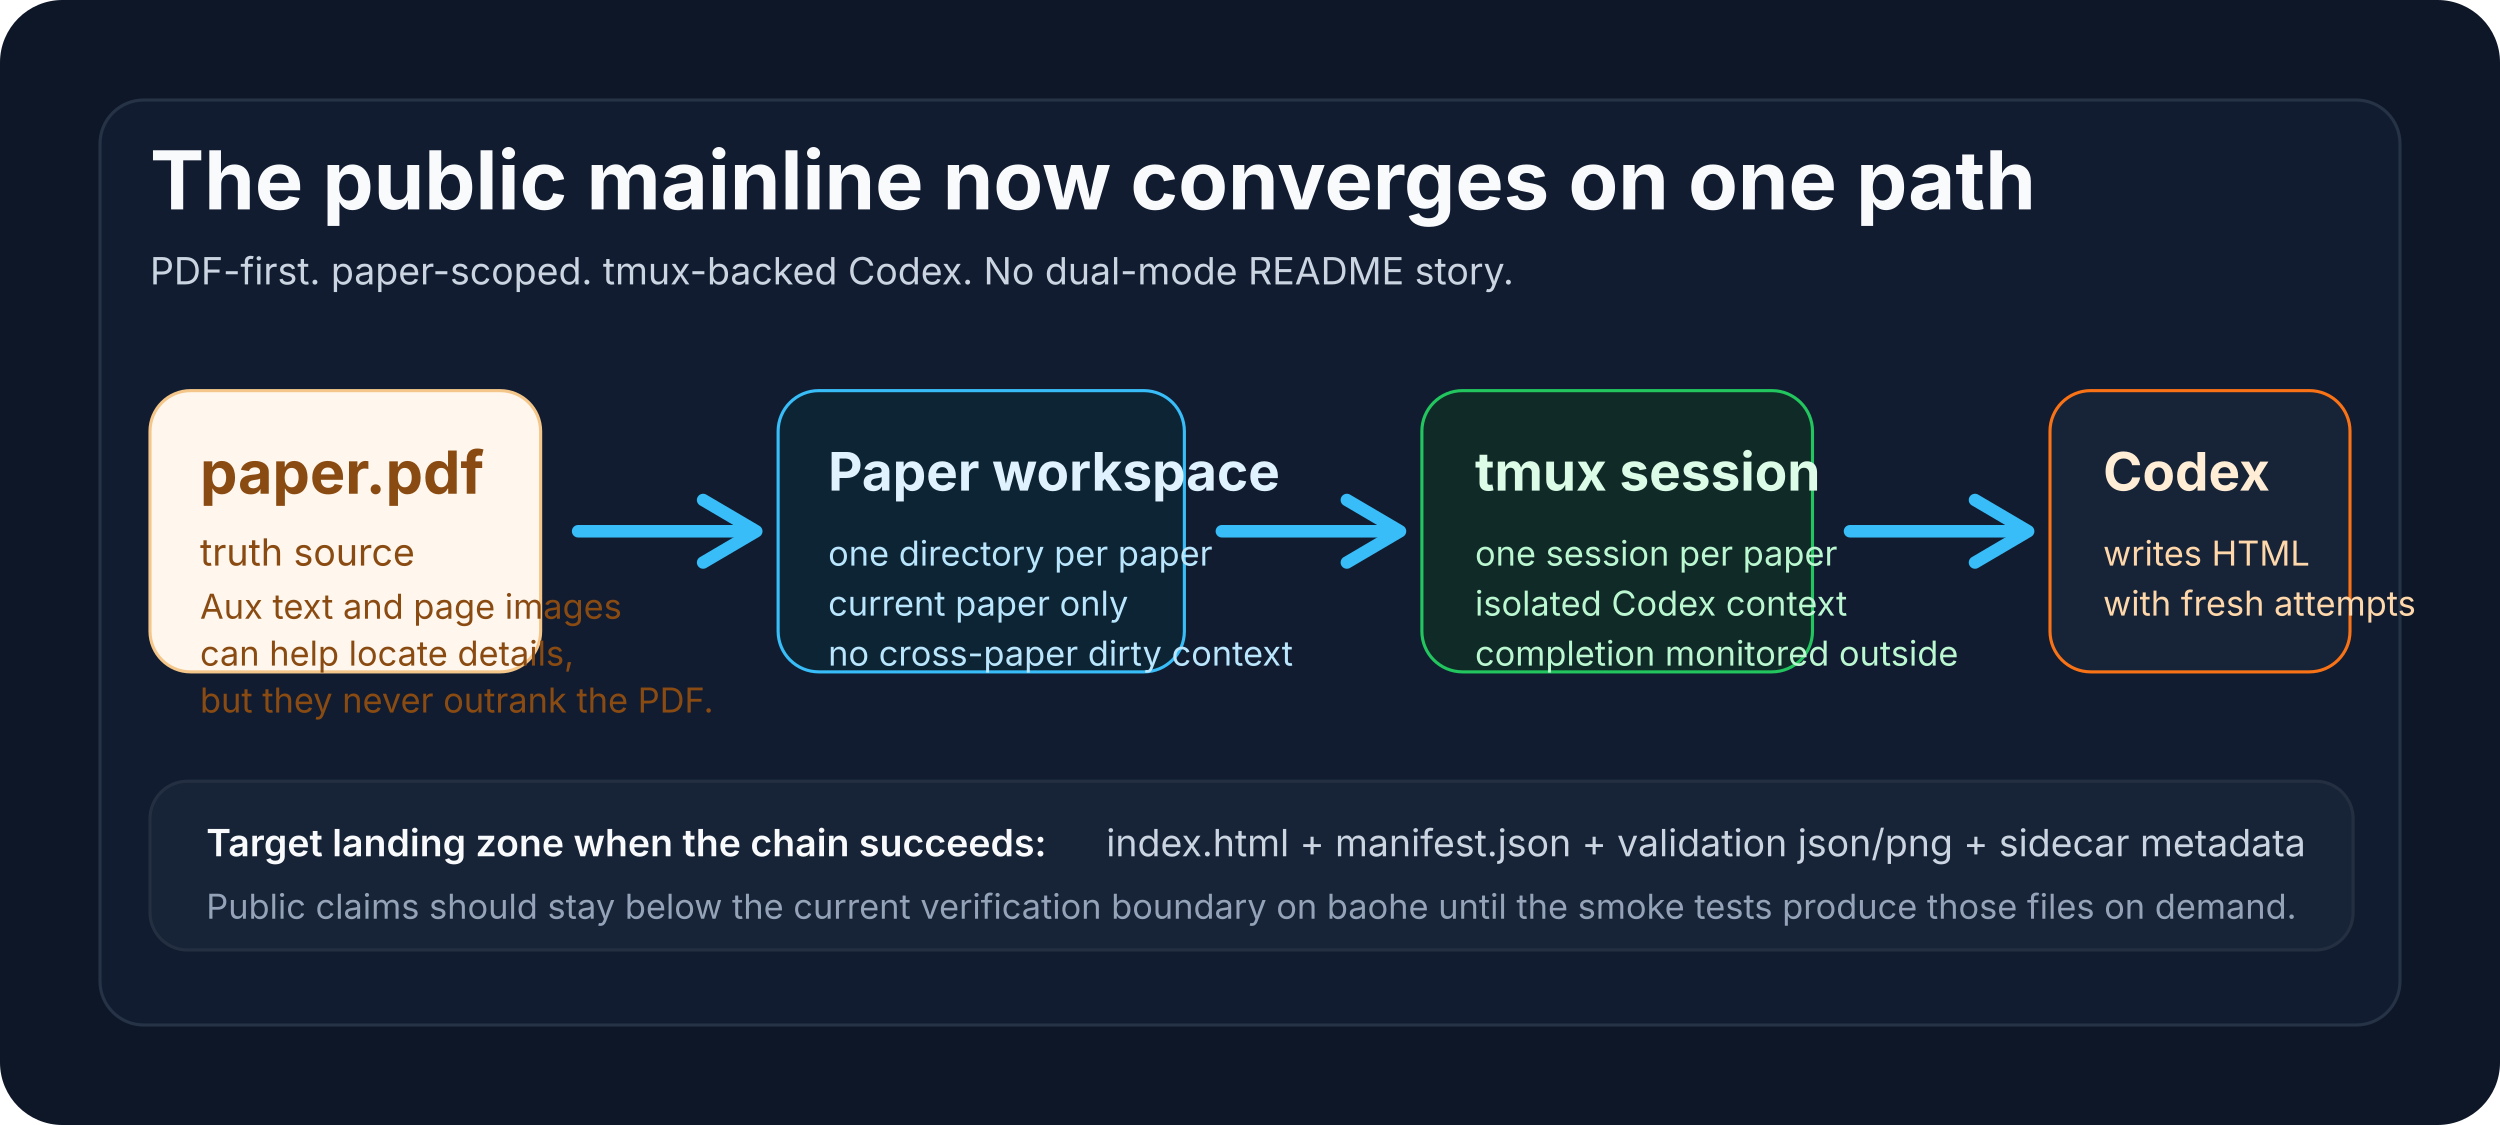
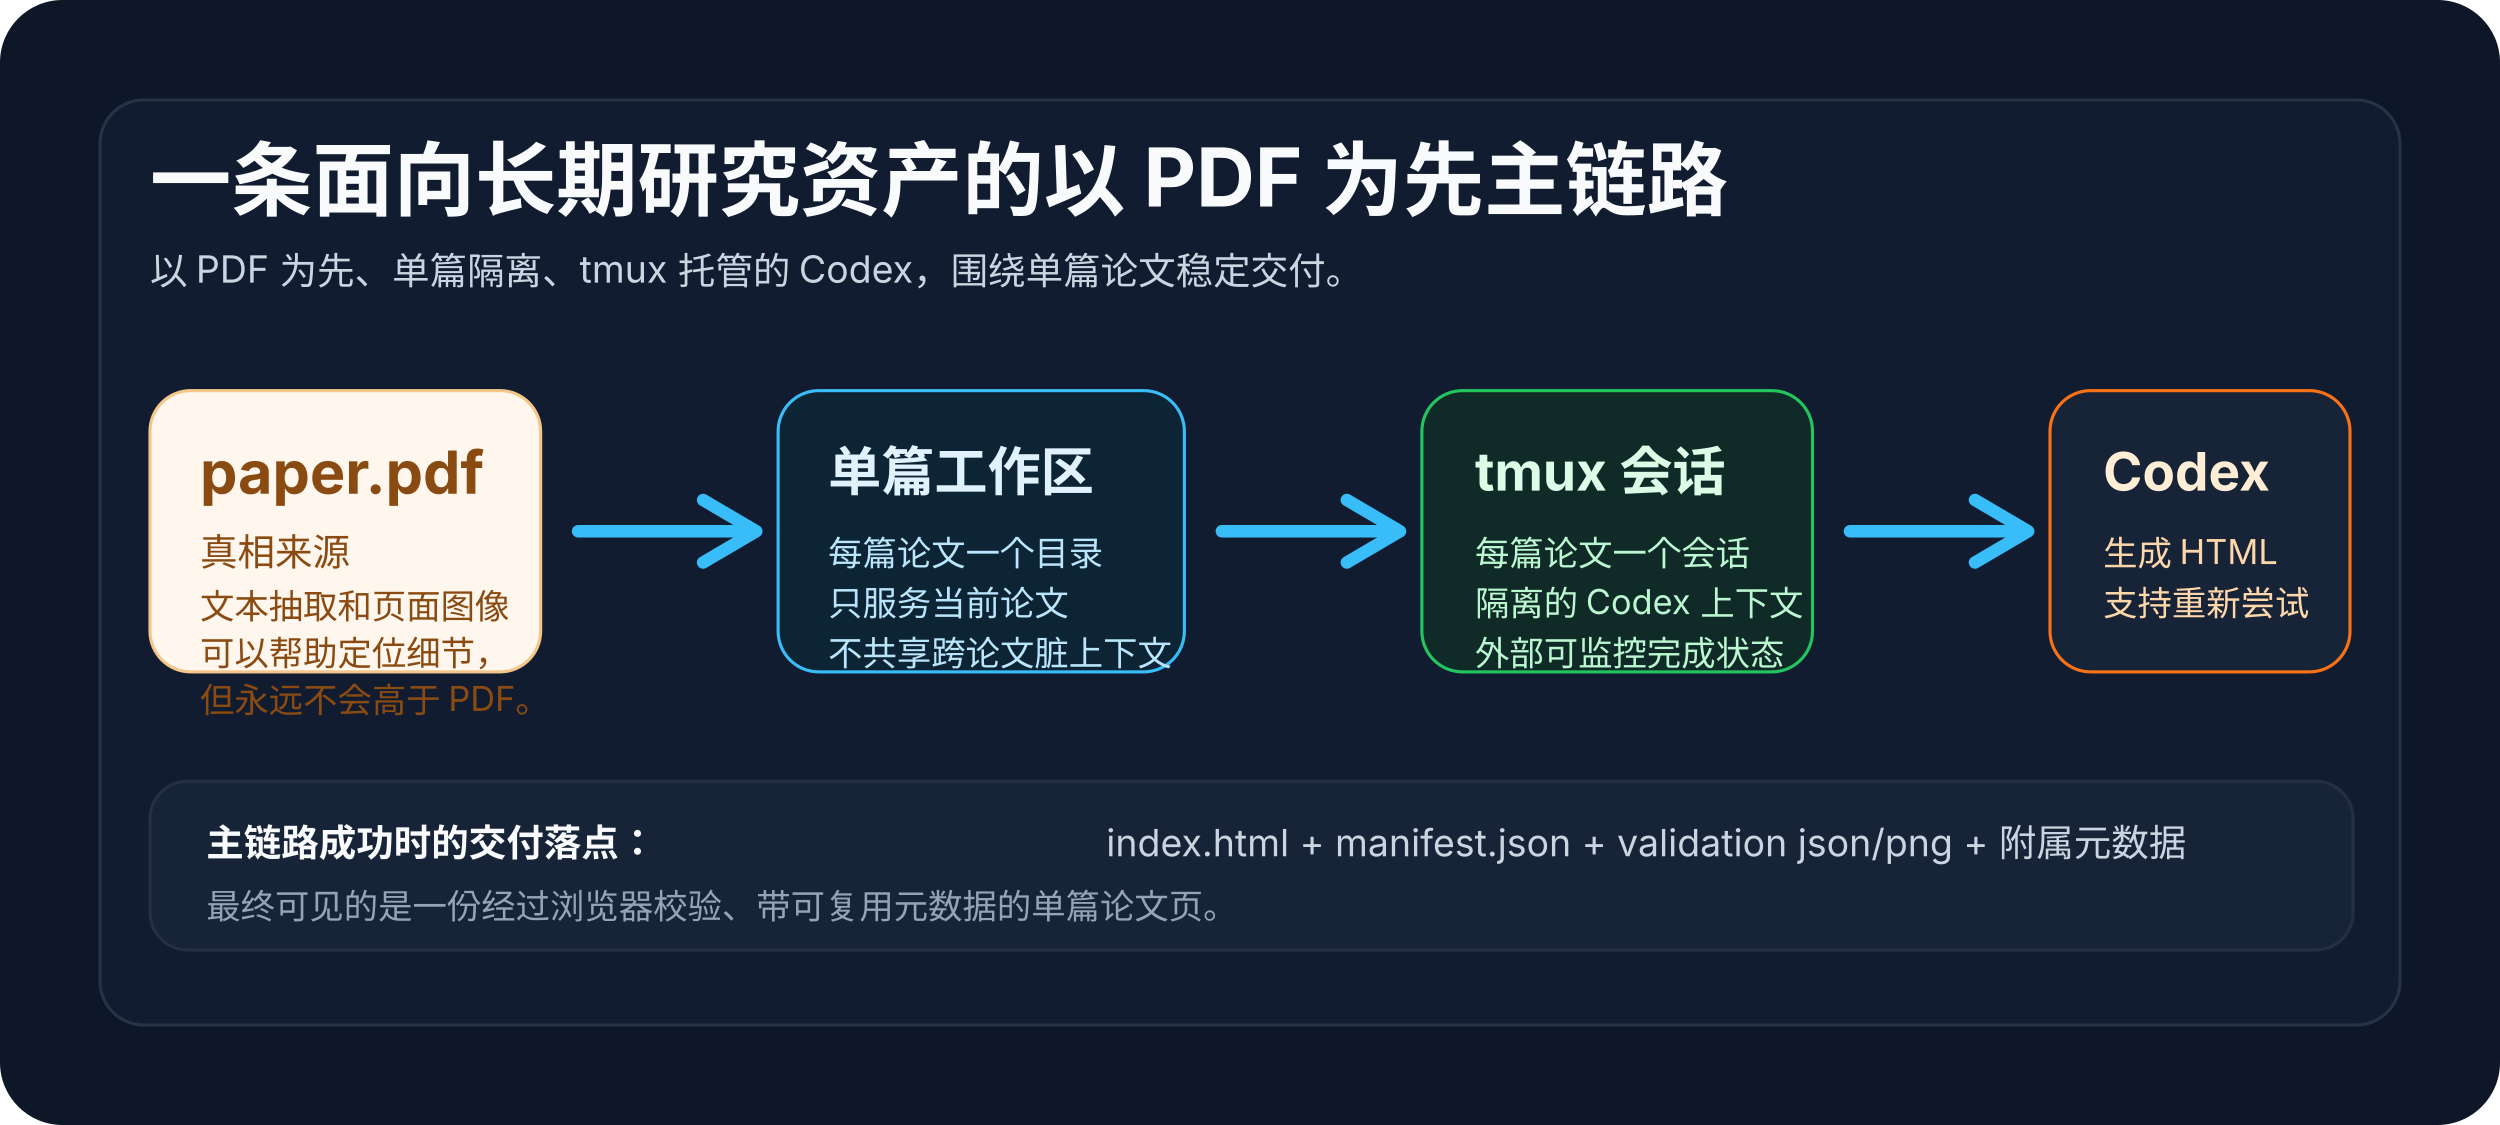
<svg xmlns="http://www.w3.org/2000/svg" width="1600" height="720" viewBox="0 0 1600 720" fill="none">
  <rect width="1600" height="720" rx="40" fill="#0E1727" />
  <rect x="64" y="64" width="1472" height="592" rx="28" fill="#111C30" stroke="#263246" stroke-width="2" />
  <text x="96" y="134" fill="#F8FAFC" font-family="'SF Pro Display', 'Segoe UI', sans-serif" font-size="52" font-weight="700">
-     The public mainline now converges on one path
+     一条面向长期研究资产的以 PDF 为先主链路
  </text>
  <text x="96" y="182" fill="#CBD5E1" font-family="'SF Pro Text', 'Segoe UI', sans-serif" font-size="24">
-     PDF-first. paper-scoped. tmux-backed Codex. No dual-mode README story.
+     以 PDF 为先、单篇隔离、tmux 托管的 Codex，围绕单篇论文稳定交付。
  </text>
  <rect x="96" y="250" width="250" height="180" rx="26" fill="#FFF7ED" stroke="#F4C68A" stroke-width="2" />
  <text x="128" y="316" fill="#8A4B12" font-family="'SF Pro Display', 'Segoe UI', sans-serif" font-size="38" font-weight="700">
    paper.pdf
  </text>
  <text x="128" y="362" fill="#8A4B12" font-family="'SF Pro Text', 'Segoe UI', sans-serif" font-size="24">
-     truth source
+     真相来源
  </text>
  <text x="128" y="396" fill="#8A4B12" font-family="'SF Pro Text', 'Segoe UI', sans-serif" font-size="22">
-     Aux text and page images
+     文本抽取和页面图像
  </text>
  <text x="128" y="426" fill="#8A4B12" font-family="'SF Pro Text', 'Segoe UI', sans-serif" font-size="22">
-     can help locate details,
+     可以帮助定位细节，
  </text>
  <text x="128" y="456" fill="#8A4B12" font-family="'SF Pro Text', 'Segoe UI', sans-serif" font-size="22">
-     but they never outrank the PDF.
+     但永远不会高于 PDF。
  </text>
  <path d="M370 340H474" stroke="#38BDF8" stroke-width="8" stroke-linecap="round" />
  <path d="M450 320L484 340L450 360" stroke="#38BDF8" stroke-width="8" stroke-linecap="round" stroke-linejoin="round" />
  <rect x="498" y="250" width="260" height="180" rx="26" fill="#0D2434" stroke="#38BDF8" stroke-width="2" />
  <text x="530" y="314" fill="#E0F2FE" font-family="'SF Pro Display', 'Segoe UI', sans-serif" font-size="34" font-weight="700">
-     Paper workspace
+     单篇工作区
  </text>
  <text x="530" y="362" fill="#BAE6FD" font-family="'SF Pro Text', 'Segoe UI', sans-serif" font-size="22">
-     one directory per paper
+     每篇论文一个目录
  </text>
  <text x="530" y="394" fill="#BAE6FD" font-family="'SF Pro Text', 'Segoe UI', sans-serif" font-size="22">
-     current paper only
+     只服务当前论文
  </text>
  <text x="530" y="426" fill="#BAE6FD" font-family="'SF Pro Text', 'Segoe UI', sans-serif" font-size="22">
-     no cross-paper dirty context
+     不共享跨论文脏上下文
  </text>
  <path d="M782 340H886" stroke="#38BDF8" stroke-width="8" stroke-linecap="round" />
  <path d="M862 320L896 340L862 360" stroke="#38BDF8" stroke-width="8" stroke-linecap="round" stroke-linejoin="round" />
  <rect x="910" y="250" width="250" height="180" rx="26" fill="#102A27" stroke="#22C55E" stroke-width="2" />
  <text x="944" y="314" fill="#DCFCE7" font-family="'SF Pro Display', 'Segoe UI', sans-serif" font-size="34" font-weight="700">
-     tmux session
+     tmux 会话
  </text>
  <text x="944" y="362" fill="#BBF7D0" font-family="'SF Pro Text', 'Segoe UI', sans-serif" font-size="22">
-     one session per paper
+     每篇论文一个会话
  </text>
  <text x="944" y="394" fill="#BBF7D0" font-family="'SF Pro Text', 'Segoe UI', sans-serif" font-size="22">
-     isolated Codex context
+     隔离的 Codex 上下文
  </text>
  <text x="944" y="426" fill="#BBF7D0" font-family="'SF Pro Text', 'Segoe UI', sans-serif" font-size="22">
-     completion monitored outside
+     外部可监控完成状态
  </text>
  <path d="M1184 340H1288" stroke="#38BDF8" stroke-width="8" stroke-linecap="round" />
  <path d="M1264 320L1298 340L1264 360" stroke="#38BDF8" stroke-width="8" stroke-linecap="round" stroke-linejoin="round" />
  <rect x="1312" y="250" width="192" height="180" rx="26" fill="#172337" stroke="#F97316" stroke-width="2" />
  <text x="1346" y="314" fill="#FFEDD5" font-family="'SF Pro Display', 'Segoe UI', sans-serif" font-size="34" font-weight="700">
    Codex
  </text>
  <text x="1346" y="362" fill="#FED7AA" font-family="'SF Pro Text', 'Segoe UI', sans-serif" font-size="22">
-     writes HTML
+     生成 HTML
  </text>
  <text x="1346" y="394" fill="#FED7AA" font-family="'SF Pro Text', 'Segoe UI', sans-serif" font-size="22">
-     with fresh attempts
+     支持重新尝试
  </text>
  <rect x="96" y="500" width="1410" height="108" rx="24" fill="#172337" stroke="#243041" stroke-width="2" />
  <text x="132" y="548" fill="#F8FAFC" font-family="'SF Pro Text', 'Segoe UI', sans-serif" font-size="24" font-weight="600">
-     Target landing zone when the chain succeeds:
+     主链路成功时的交付落点：
  </text>
  <text x="708" y="548" fill="#CBD5E1" font-family="'SF Pro Text', 'Segoe UI', sans-serif" font-size="24">
-     index.html  +  manifest.json  +  validation json/png  +  sidecar metadata
+     index.html  +  manifest.json  +  validation json/png  +  附属元数据
  </text>
  <text x="132" y="588" fill="#94A3B8" font-family="'SF Pro Text', 'Segoe UI', sans-serif" font-size="22">
-     Public claims should stay below the current verification boundary on baohe until the smoke tests produce those files on demand.
+     最终可见的是一份经过浏览器校验、带可复用元数据的单篇论文页。
  </text>
</svg>
